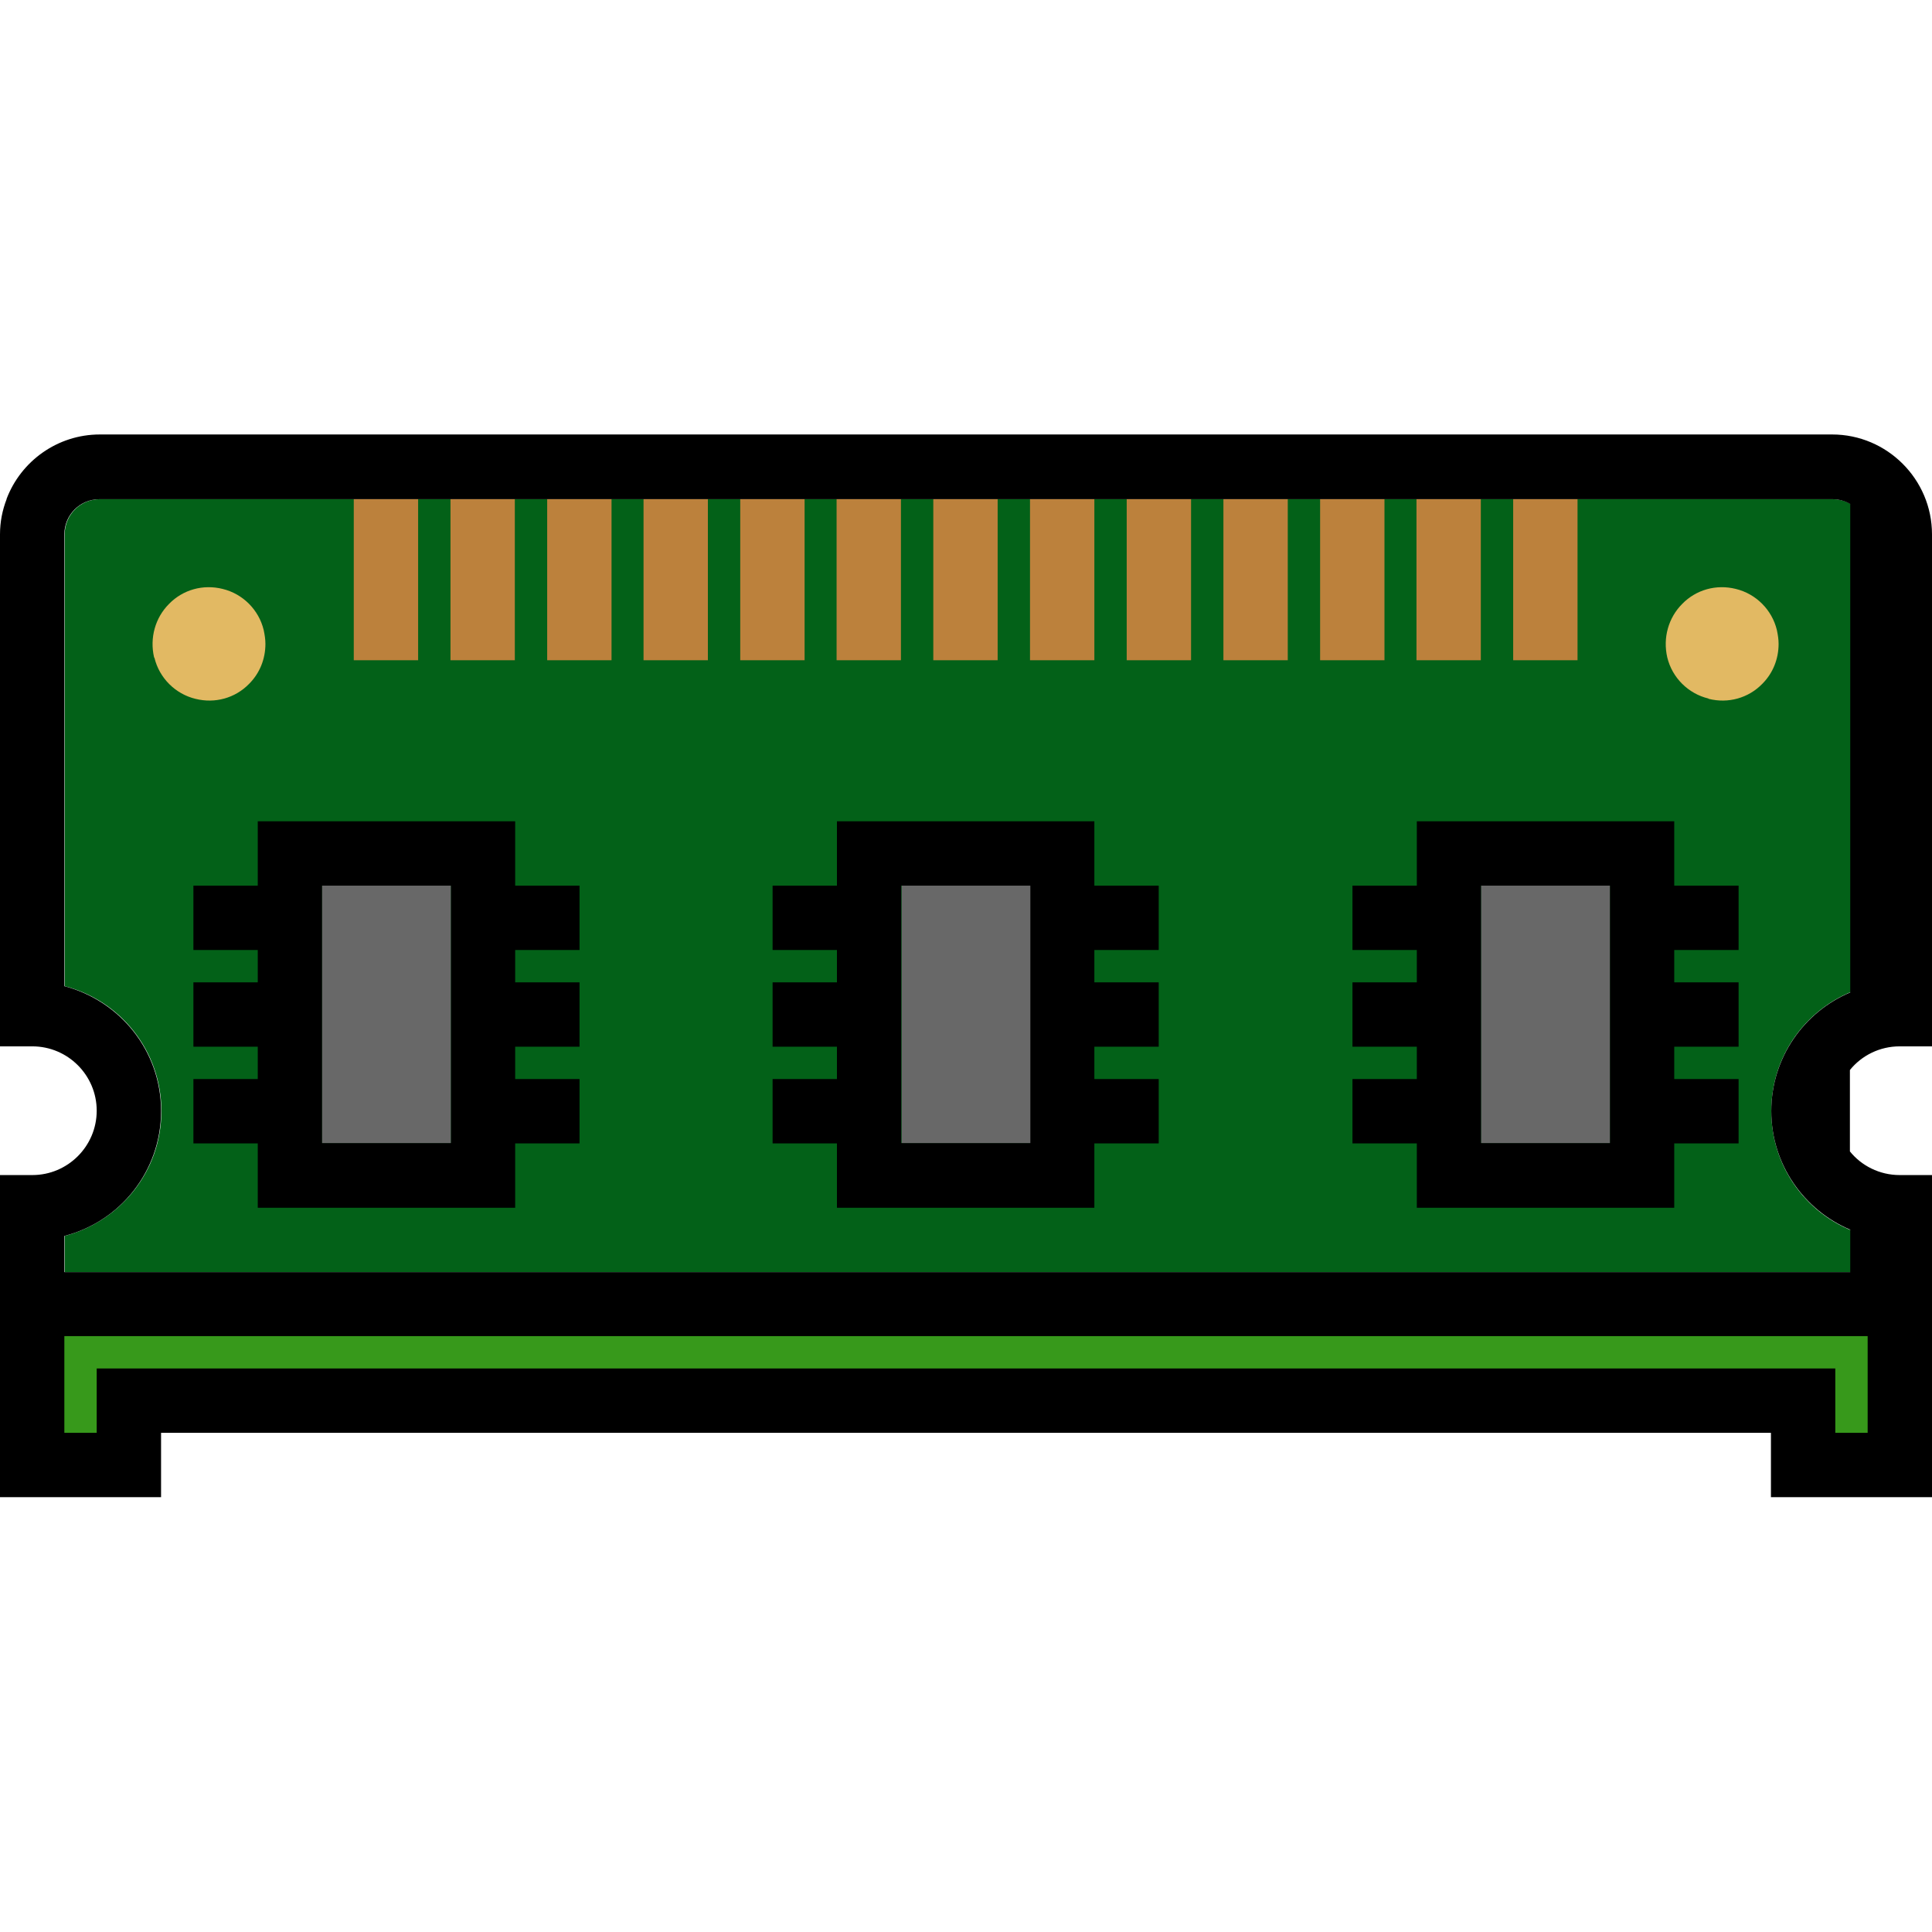
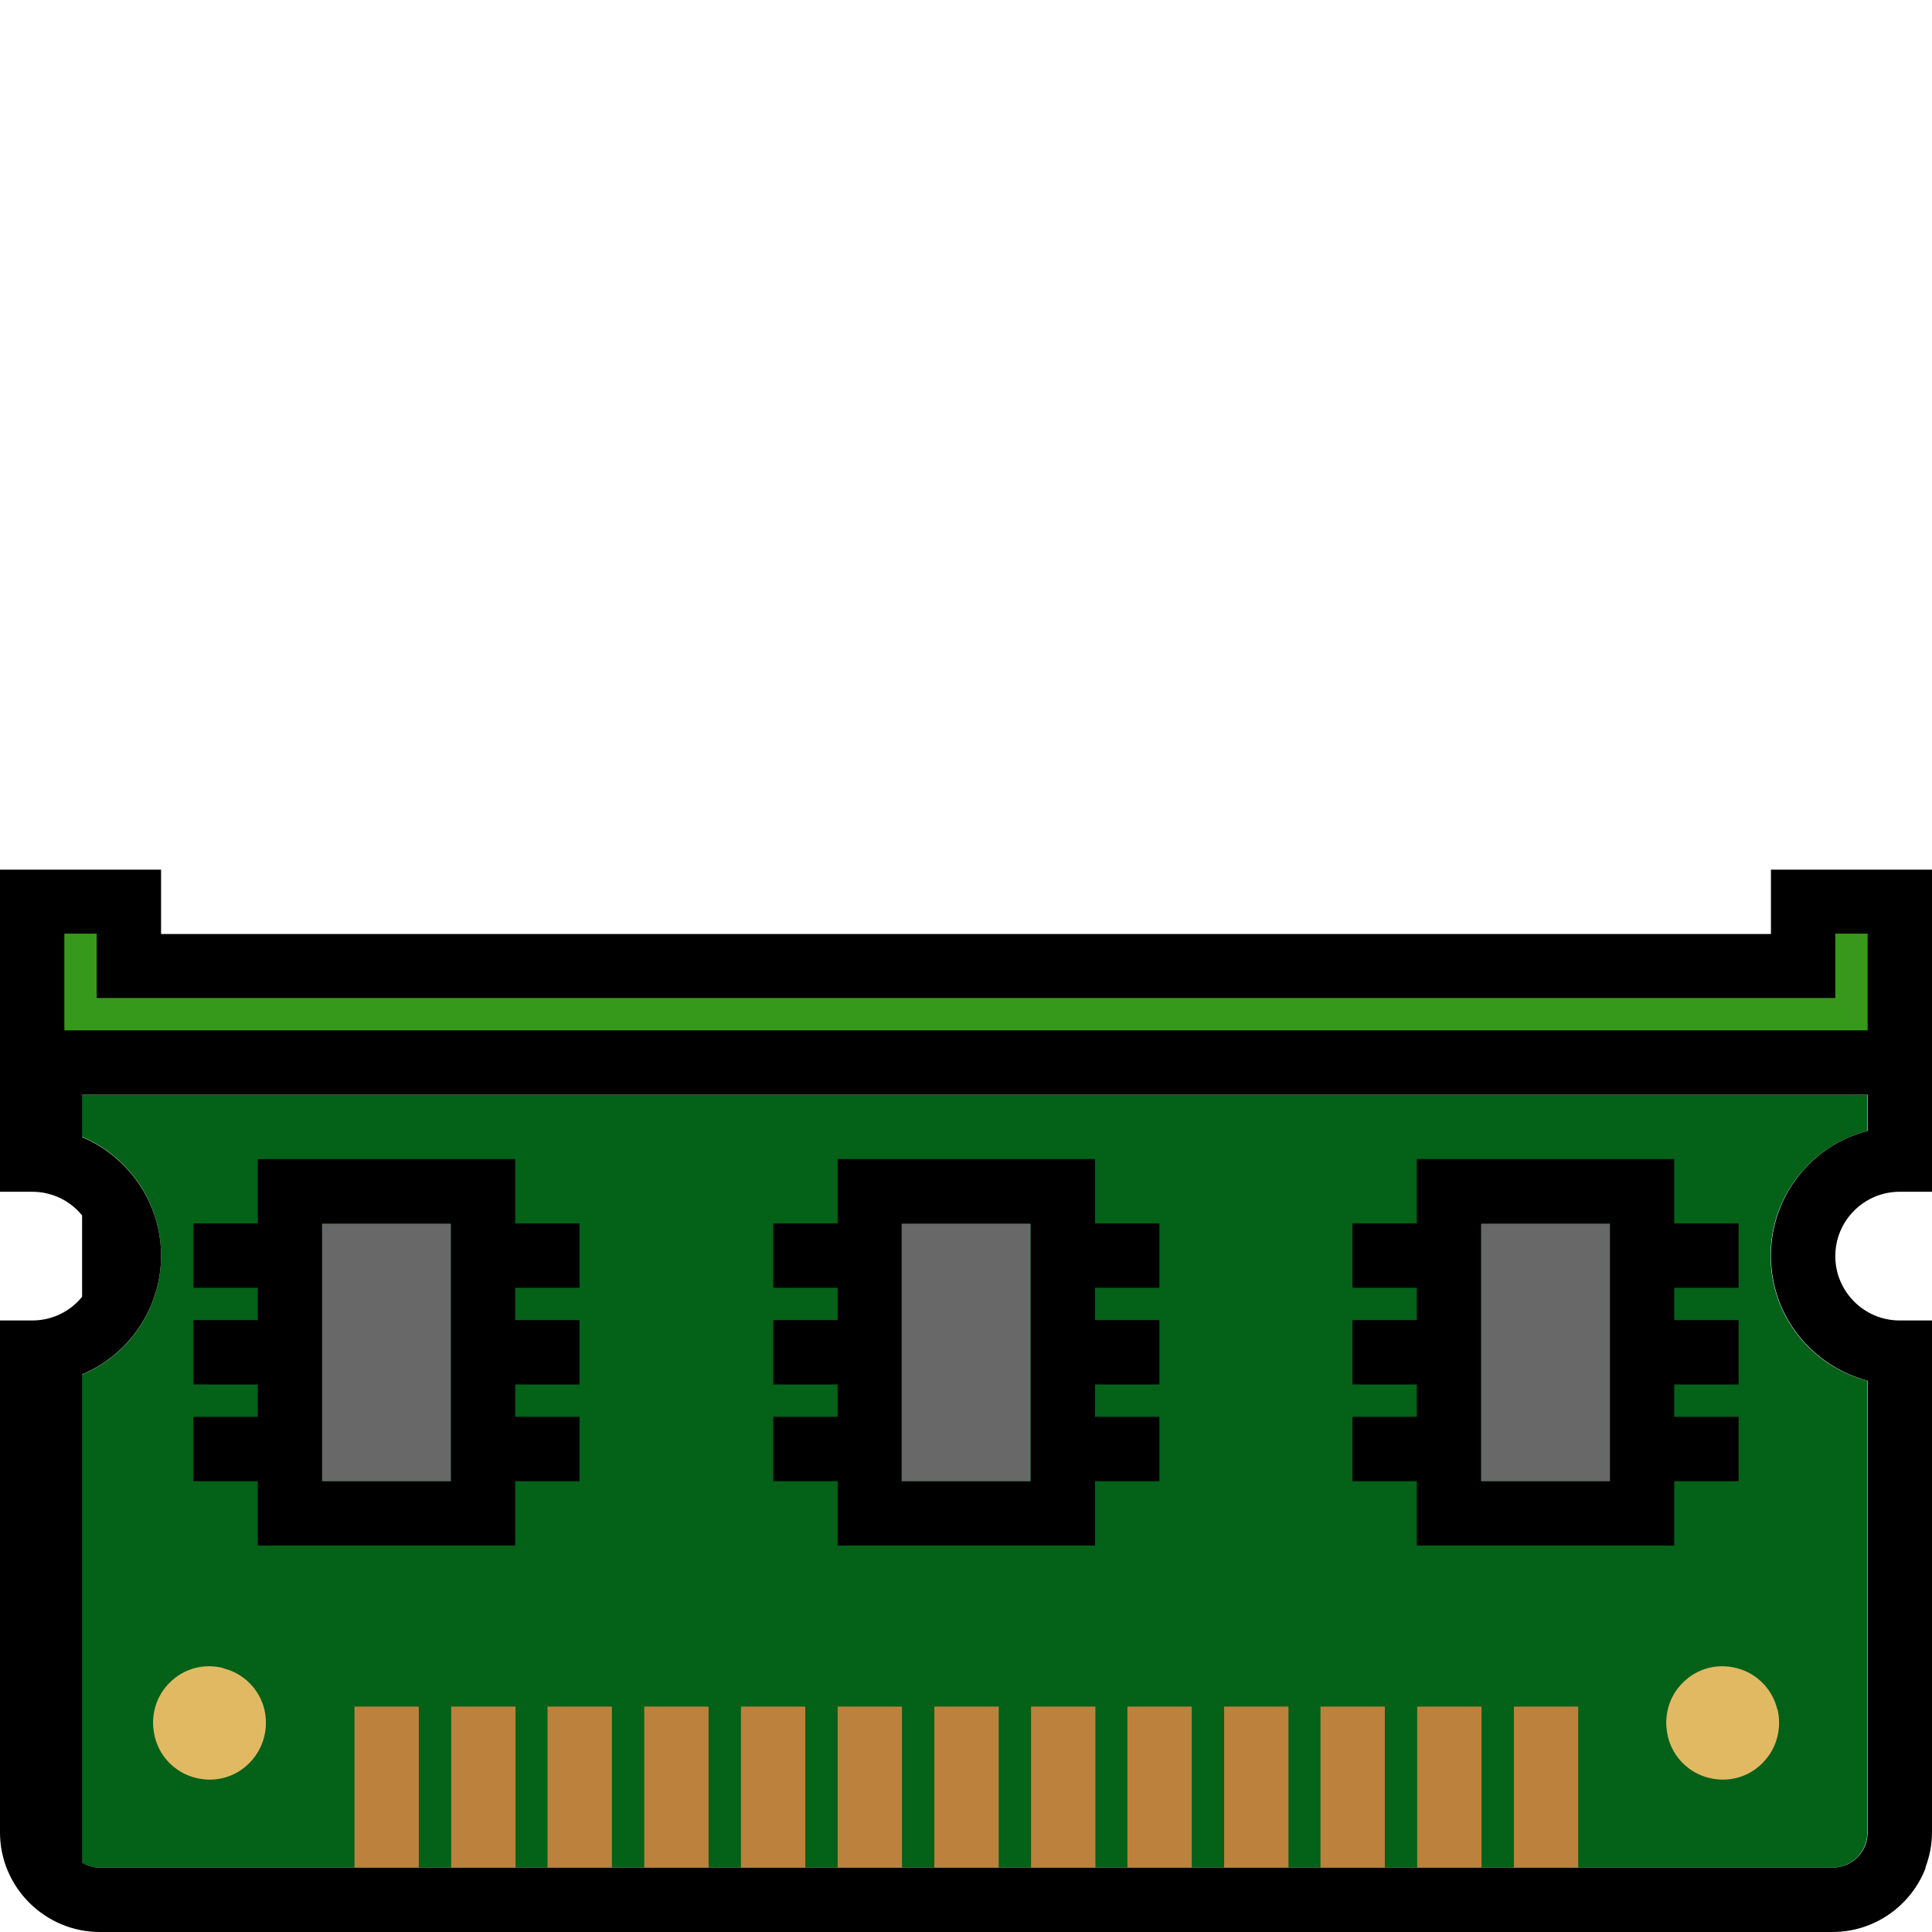
- <svg xmlns="http://www.w3.org/2000/svg" id="a" data-name="Capa 1" viewBox="0 0 55.54 55.54">
+ <svg xmlns="http://www.w3.org/2000/svg" id="a" viewBox="0 0 55.54 55.54">
  <defs>
-     <style>
-       .b {
-         fill: #37991b;
-       }
- 
-       .c {
-         fill: #e2b963;
-       }
- 
-       .d {
-         fill: #036118;
-       }
- 
-       .e {
-         fill: #bc813c;
-       }
- 
-       .f {
-         fill: #686868;
-       }
-     </style>
+     <style>.b{fill:#37991b;}.c{fill:#e2b963;}.d{fill:#036118;}.e{fill:#bc813c;}.f{fill:#686868;}</style>
  </defs>
-   <path class="d" d="m2.87,14.35c-.56,0-1.01.45-1.01,1.01v12.99c1.6.41,2.78,1.86,2.78,3.59s-1.18,3.17-2.78,3.59v1.04h51.84v-1.04c-1.6-.41-2.78-1.86-2.78-3.59s1.18-3.17,2.78-3.59v-12.99c0-.56-.46-1.01-1.01-1.01" />
-   <path d="m.19,14.35C.07,14.66,0,15,0,15.36v14.72h.93c1.02,0,1.85.83,1.85,1.85s-.83,1.85-1.85,1.85H0v9.26h4.63v-1.85h46.28v1.85h4.63v-9.26h-.93c-.58,0-1.1-.27-1.43-.68v-2.34c.34-.42.86-.68,1.43-.68h.93v-14.72c0-1.58-1.29-2.87-2.87-2.87H2.87c-1.22,0-2.27.77-2.68,1.85Zm10,0h42.49c.18,0,.36.05.51.14v14.04c-1.33.56-2.27,1.88-2.27,3.41s.94,2.85,2.27,3.41v1.22H1.85v-1.04c1.6-.41,2.78-1.86,2.78-3.59s-1.18-3.17-2.78-3.59v-12.99c0-.56.45-1.01,1.01-1.01h7.32Z" />
-   <path class="c" d="m4.44,18.91c.14.58.6,1.04,1.18,1.18.56.14,1.14-.02,1.54-.43.31-.31.47-.72.47-1.15,0-.13-.02-.26-.05-.4-.14-.58-.6-1.04-1.18-1.18-.56-.14-1.14.02-1.54.43-.4.4-.56.98-.43,1.54Zm44.68,1.18c.56.14,1.14-.02,1.54-.43.31-.31.47-.72.47-1.15,0-.13-.02-.26-.05-.4-.14-.58-.6-1.04-1.18-1.18-.56-.14-1.14.02-1.54.43-.4.4-.56.98-.43,1.54.14.58.6,1.04,1.18,1.18Z" />
-   <polygon class="b" points="1.85 38.41 53.69 38.41 53.69 41.19 52.76 41.19 52.76 39.34 2.78 39.34 2.78 41.19 1.85 41.19 1.85 38.41" />
+   <path class="d" d="m52.67,53.69c.56,0,1.01-.45,1.01-1.01v-12.99c-1.6-.41-2.78-1.86-2.78-3.59s1.18-3.17,2.78-3.59v-1.04H1.85v1.04c1.6.41,2.78,1.86,2.78,3.59s-1.18,3.17-2.78,3.59v12.99c0,.56.46,1.01,1.01,1.01" />
+   <path d="m55.35,53.69c.12-.32.19-.66.19-1.01v-14.72h-.93c-1.02,0-1.85-.83-1.85-1.85s.83-1.85,1.85-1.85h.93v-9.26h-4.63v1.85H4.63v-1.85H0v9.26h.93c.58,0,1.1.27,1.43.68v2.34c-.34.42-.86.68-1.43.68H0v14.72C0,54.25,1.29,55.54,2.87,55.54h49.81c1.22,0,2.27-.77,2.68-1.85Zm-10,0H2.87c-.18,0-.36-.05-.51-.14v-14.04c1.33-.56,2.27-1.88,2.27-3.41s-.94-2.85-2.27-3.41v-1.22h51.33v1.04c-1.6.41-2.78,1.86-2.78,3.59s1.18,3.17,2.78,3.59v12.99c0,.56-.45,1.01-1.01,1.01h-7.32Z" />
+   <path class="c" d="m51.09,49.13c-.14-.58-.6-1.04-1.18-1.18-.56-.14-1.14.02-1.54.43-.31.31-.47.72-.47,1.15,0,.13.02.26.05.4.14.58.6,1.04,1.18,1.18.56.14,1.14-.02,1.54-.43.4-.4.56-.98.43-1.54Zm-44.68-1.18c-.56-.14-1.14.02-1.54.43-.31.31-.47.72-.47,1.15,0,.13.02.26.05.4.14.58.6,1.04,1.18,1.18.56.14,1.14-.02,1.54-.43.4-.4.56-.98.43-1.54-.14-.58-.6-1.04-1.18-1.18Z" />
+   <polygon class="b" points="53.69 29.62 1.85 29.62 1.85 26.84 2.78 26.84 2.78 28.69 52.76 28.69 52.76 26.84 53.69 26.84 53.69 29.62" />
  <g>
-     <path d="m7.41,25.46h-1.85v1.85h1.85v.93h-1.85v1.85h1.85v.93h-1.85v1.85h1.85v1.85h7.4v-1.85h1.85v-1.85h-1.85v-.93h1.85v-1.85h-1.85v-.93h1.85v-1.85h-1.85v-1.85h-7.4v1.85Zm5.55,0v7.4h-3.7v-7.4h3.7Zm27.77,0h-1.85v1.85h1.85v.93h-1.85v1.85h1.85v.93h-1.85v1.85h1.85v1.85h7.4v-1.85h1.85v-1.85h-1.85v-.93h1.85v-1.85h-1.85v-.93h1.85v-1.85h-1.85v-1.85h-7.4v1.85Zm5.55,0v7.4h-3.7v-7.4h3.7Zm-22.22,0h-1.85v1.85h1.85v.93h-1.85v1.85h1.85v.93h-1.85v1.85h1.85v1.85h7.4v-1.85h1.85v-1.85h-1.85v-.93h1.85v-1.85h-1.85v-.93h1.85v-1.85h-1.85v-1.85h-7.4v1.85Zm5.55,0v7.4h-3.7v-7.4h3.7Z" />
-     <path class="f" d="m42.58,25.46h3.7v7.4h-3.7v-7.4Zm-16.66,7.4h3.7v-7.4h-3.7v7.4Zm-16.66,0h3.7v-7.4h-3.7v7.4Z" />
+     <path d="m48.13,42.58h1.85v-1.85h-1.85v-.93h1.85v-1.85h-1.85v-.93h1.85v-1.85h-1.85v-1.85h-7.4v1.85h-1.85v1.85h1.85v.93h-1.85v1.85h1.85v.93h-1.85v1.85h1.85v1.85h7.4v-1.85Zm-5.55,0v-7.4h3.7v7.4h-3.7Zm-27.77,0h1.85v-1.85h-1.85v-.93h1.85v-1.85h-1.85v-.93h1.85v-1.85h-1.85v-1.85h-7.4v1.85h-1.85v1.85h1.85v.93h-1.85v1.85h1.85v.93h-1.85v1.85h1.85v1.85h7.4v-1.85Zm-5.55,0v-7.4h3.7v7.4h-3.7Zm22.22,0h1.85v-1.85h-1.85v-.93h1.85v-1.85h-1.85v-.93h1.85v-1.85h-1.85v-1.85h-7.4v1.85h-1.85v1.85h1.85v.93h-1.85v1.85h1.85v.93h-1.85v1.85h1.85v1.85h7.4v-1.85Zm-5.55,0v-7.4h3.7v7.4h-3.7Z" />
+     <path class="f" d="m12.96,42.58h-3.7v-7.4h3.7v7.4Zm16.66-7.4h-3.7v7.4h3.7v-7.4Zm16.66,0h-3.7v7.4h3.7v-7.4Z" />
  </g>
-   <path class="e" d="m37.95,18.98v-4.63h1.85v4.63h-1.85Zm-.93,0v-4.63h-1.85v4.63h1.85Zm5.55,0v-4.63h-1.85v4.63h1.85Zm-8.33,0v-4.63h-1.85v4.63h1.85Zm11.11,0v-4.63h-1.85v4.63h1.85Zm-27.77,0v-4.63h-1.85v4.63h1.85Zm-2.78,0v-4.63h-1.85v4.63h1.85Zm16.66,0v-4.63h-1.85v4.63h1.85Zm-19.44,0v-4.63h-1.85v4.63h1.85Zm13.88,0v-4.63h-1.85v4.63h1.85Zm2.78,0v-4.63h-1.85v4.63h1.85Zm-5.55,0v-4.63h-1.85v4.63h1.85Zm-2.78,0v-4.63h-1.85v4.63h1.85Z" />
+   <path class="e" d="m17.59,49.06v4.63h-1.85v-4.63h1.85Zm.93,0v4.63h1.85v-4.63h-1.85Zm-5.55,0v4.63h1.85v-4.63h-1.85Zm8.33,0v4.63h1.85v-4.63h-1.85Zm-11.11,0v4.63h1.85v-4.63h-1.85Zm27.77,0v4.63h1.85v-4.63h-1.85Zm2.78,0v4.63h1.85v-4.63h-1.85Zm-16.66,0v4.63h1.85v-4.63h-1.85Zm19.44,0v4.63h1.85v-4.63h-1.85Zm-13.88,0v4.63h1.85v-4.63h-1.85Zm-2.78,0v4.63h1.85v-4.63h-1.85Zm5.55,0v4.63h1.85v-4.63h-1.85Zm2.78,0v4.63h1.85v-4.63h-1.85Z" />
</svg>
